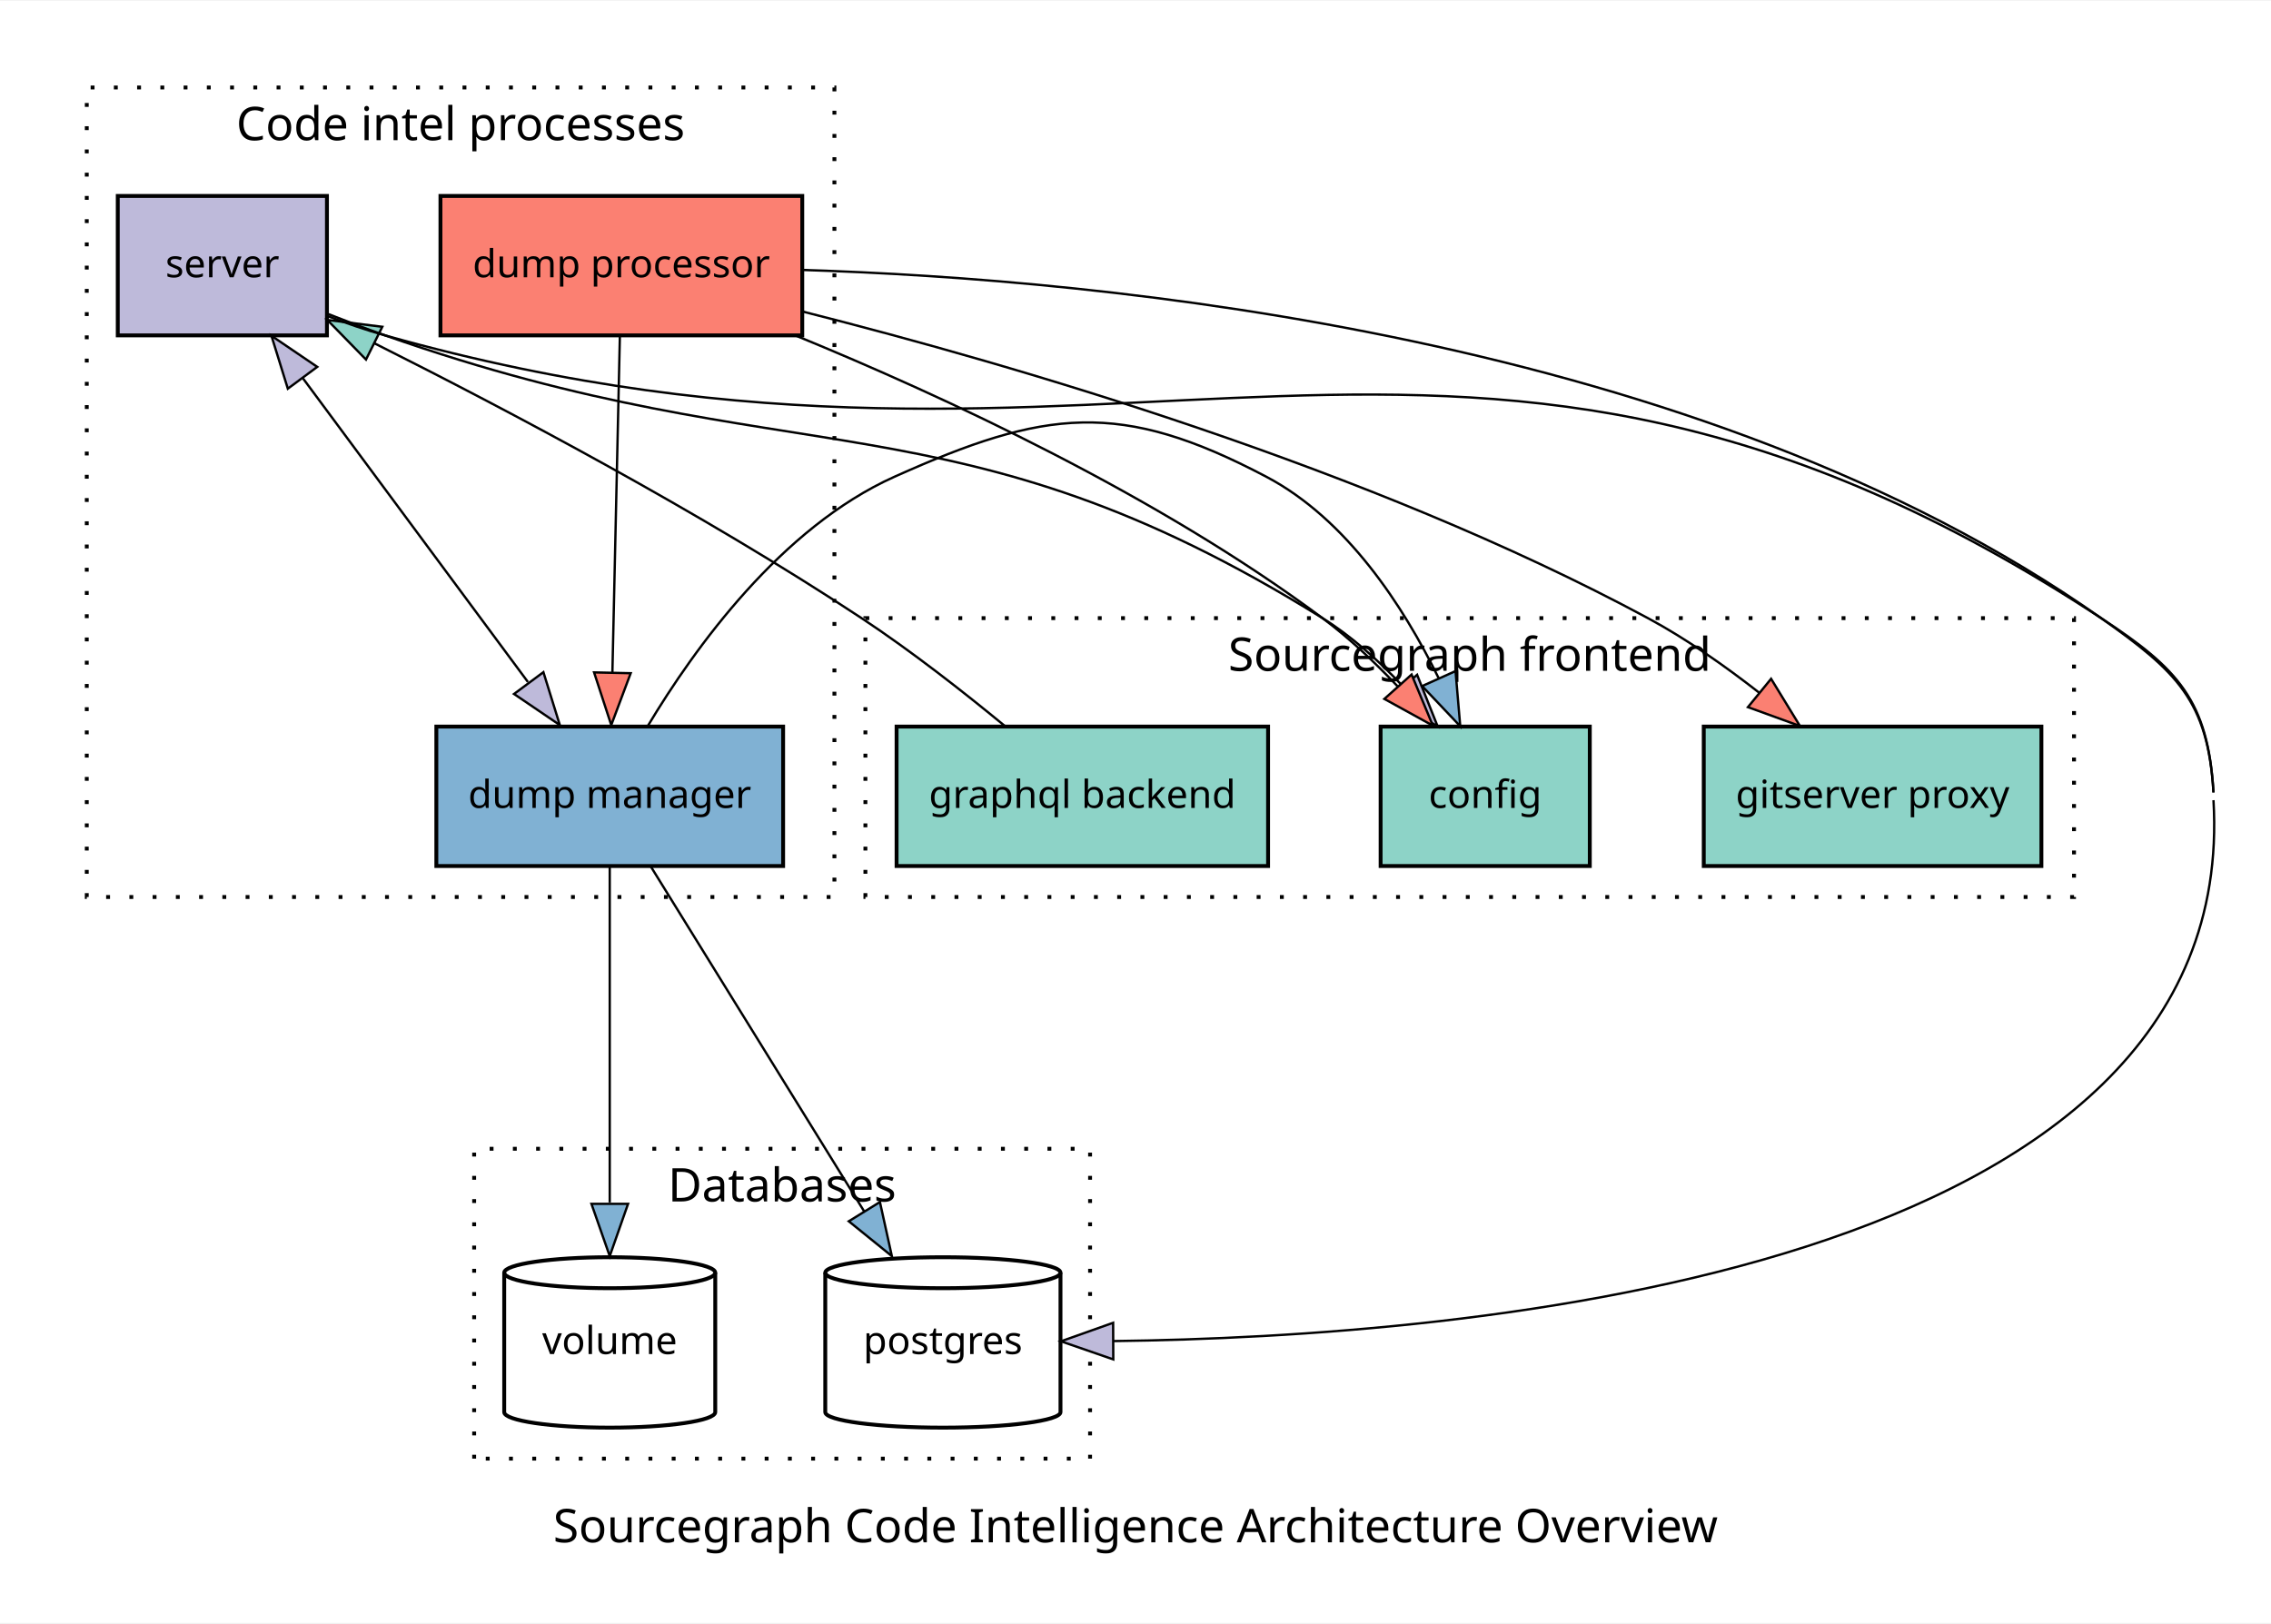
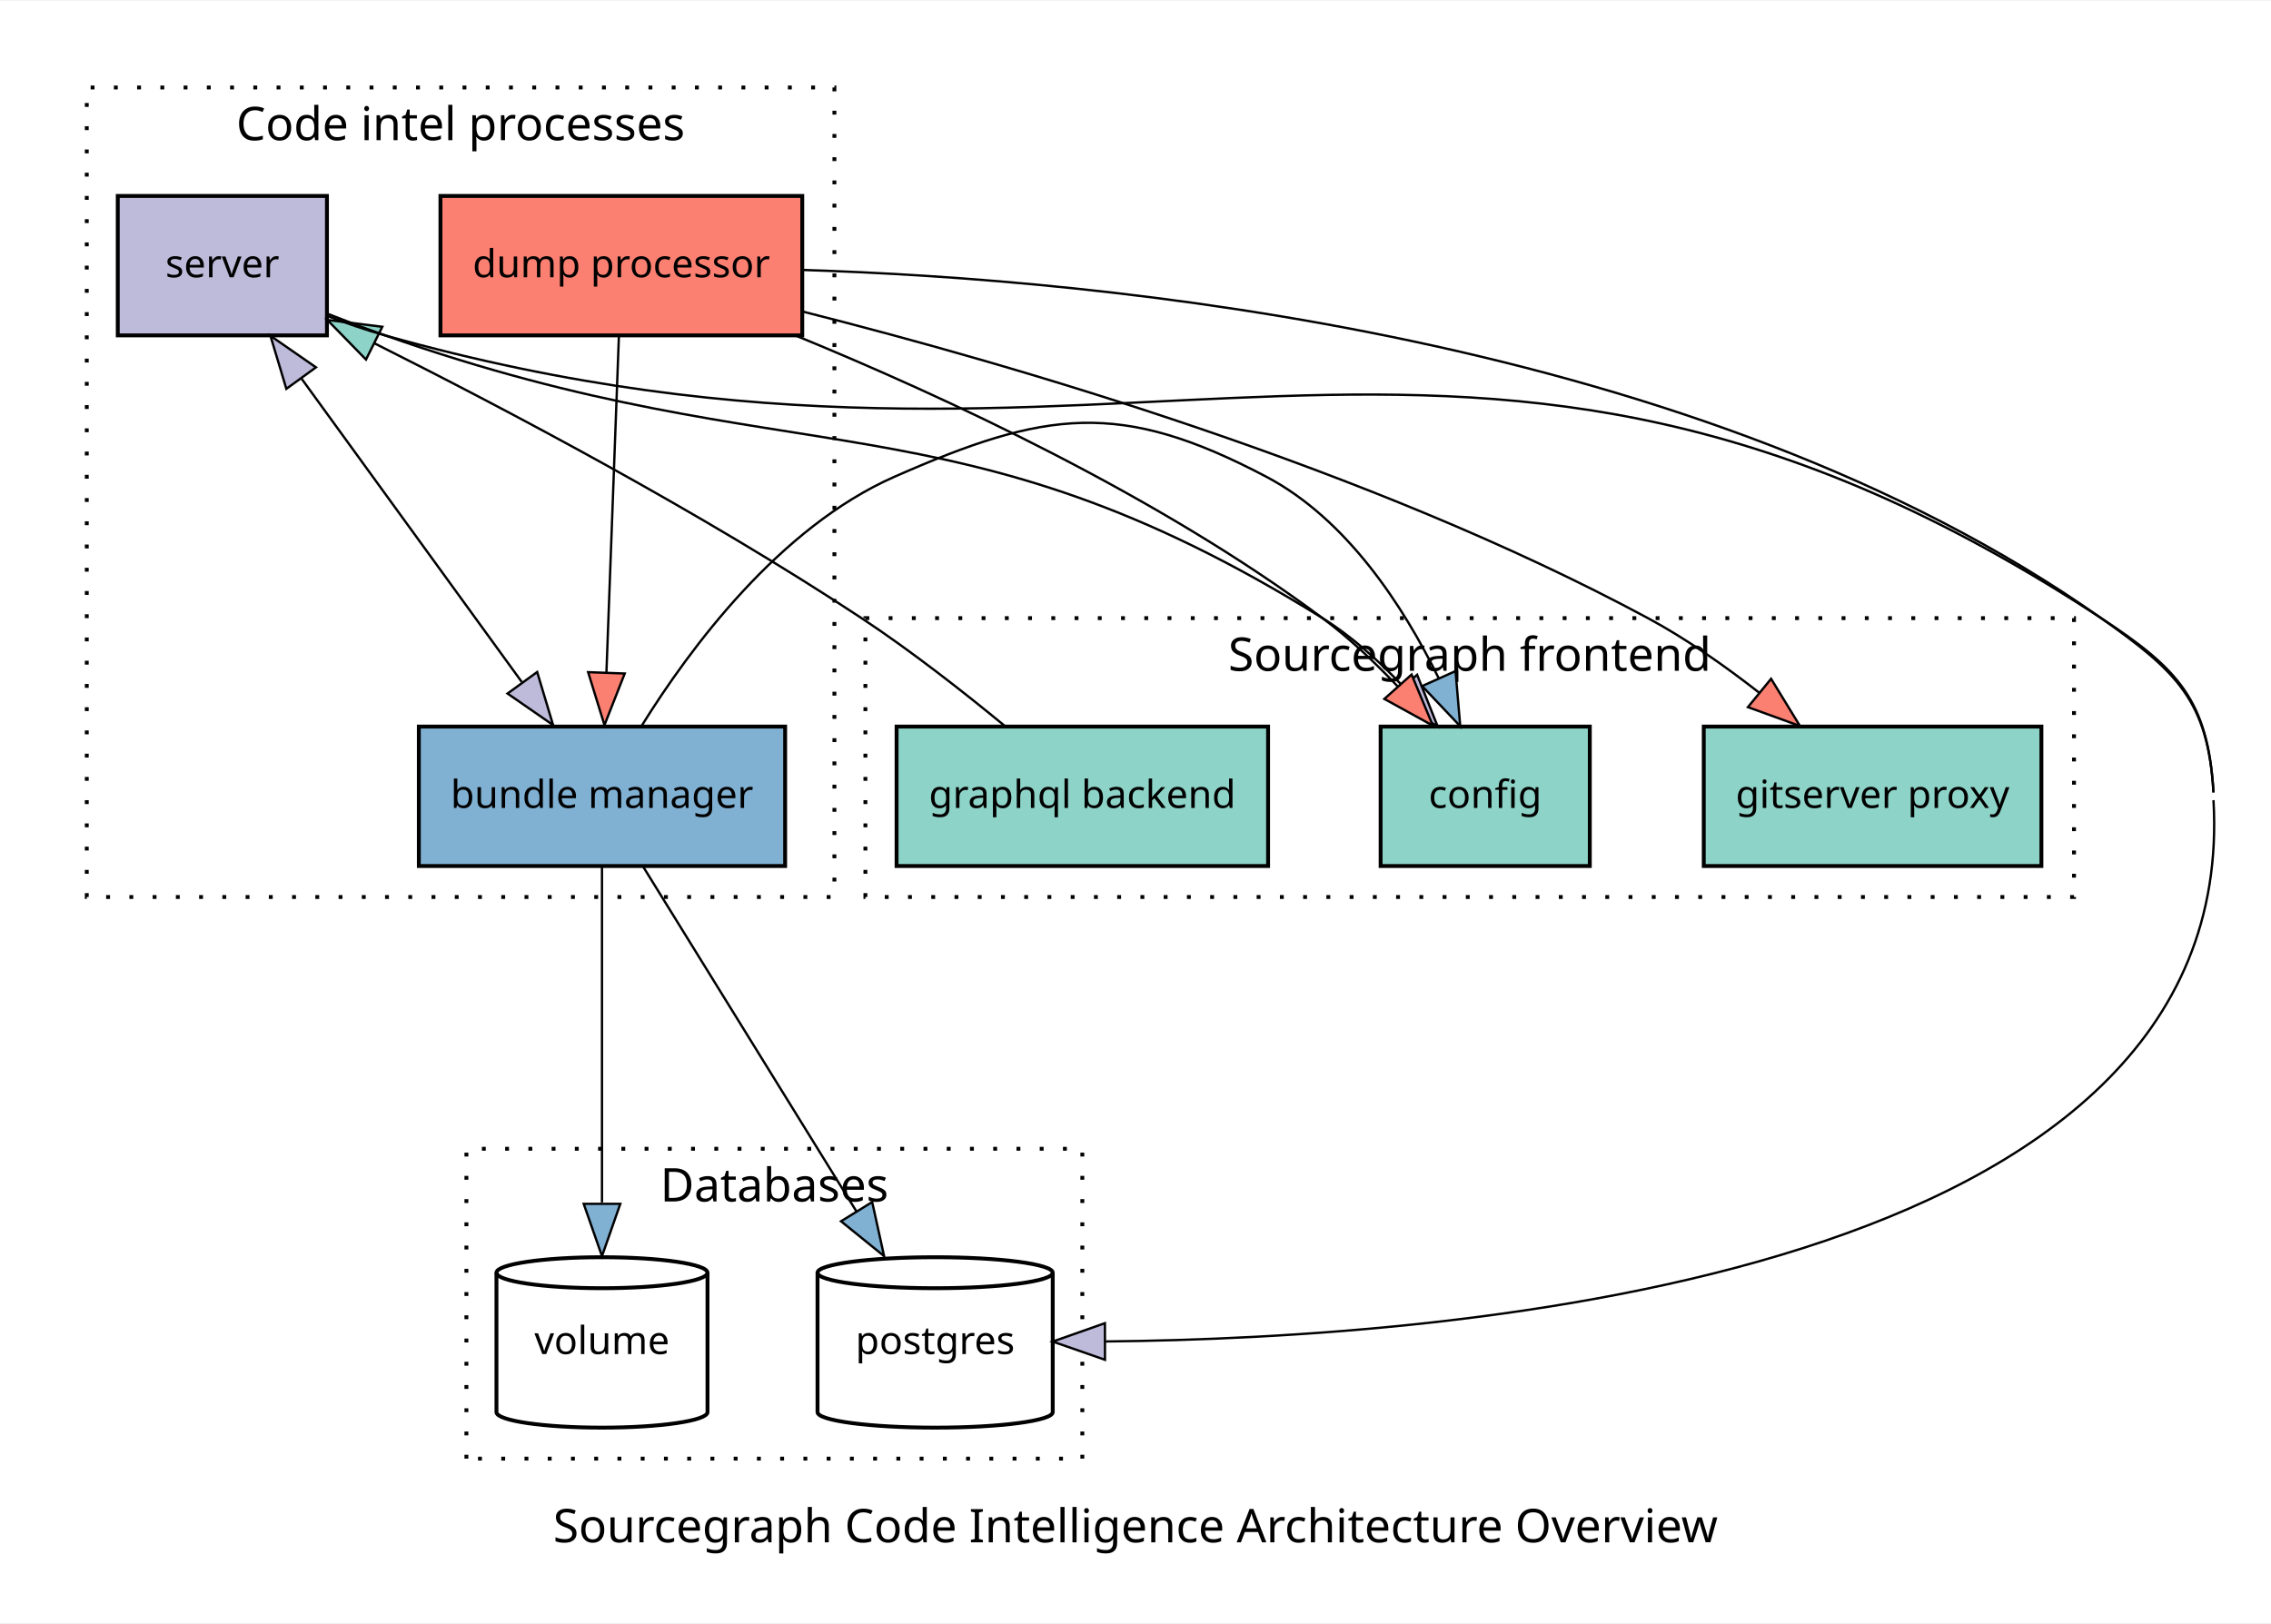
<svg xmlns="http://www.w3.org/2000/svg" xmlns:xlink="http://www.w3.org/1999/xlink" width="586pt" height="419pt" viewBox="0.00 0.00 586.25 418.80">
  <g id="graph0" class="graph" transform="scale(1 1) rotate(0) translate(14.4 404.4)">
    <polygon fill="white" stroke="transparent" points="-14.4,14.4 -14.4,-404.4 571.85,-404.4 571.85,14.4 -14.4,14.4" />
-     <text text-anchor="middle" x="278.73" y="-6.4" font-family="Iosevka" font-size="12.00">Sourcegraph Code Intelligence Architecture Overview</text>
+     <text text-anchor="middle" x="278.72" y="-6.4" font-family="Iosevka" font-size="12.00">Sourcegraph Code Intelligence Architecture Overview</text>
    <g id="clust1" class="cluster">
      <polygon fill="none" stroke="black" stroke-dasharray="1,5" points="209,-173 209,-245 521,-245 521,-173 209,-173" />
      <text text-anchor="middle" x="365" y="-231.4" font-family="Iosevka" font-size="12.00">Sourcegraph frontend</text>
    </g>
    <g id="clust2" class="cluster">
      <polygon fill="none" stroke="black" stroke-dasharray="1,5" points="8,-173 8,-382 201,-382 201,-173 8,-173" />
      <text text-anchor="middle" x="104.5" y="-368.4" font-family="Iosevka" font-size="12.00">Code intel processes</text>
    </g>
    <g id="clust3" class="cluster">
-       <polygon fill="none" stroke="black" stroke-dasharray="1,5" points="108,-28 108,-108 267,-108 267,-28 108,-28" />
-       <text text-anchor="middle" x="187.5" y="-94.4" font-family="Iosevka" font-size="12.00">Databases</text>
+       <polygon fill="none" stroke="black" stroke-dasharray="1,5" points="106,-28 106,-108 265,-108 265,-28 106,-28" />
+       <text text-anchor="middle" x="185.5" y="-94.4" font-family="Iosevka" font-size="12.00">Databases</text>
    </g>
    <g id="node1" class="node">
      <polygon fill="#8dd3c7" stroke="black" points="312.95,-217 217.05,-217 217.05,-181 312.95,-181 312.95,-217" />
      <text text-anchor="middle" x="265" y="-196" font-family="Iosevka" font-size="10.00">graphql backend</text>
    </g>
    <g id="node4" class="node">
      <g id="a_node4">
        <a xlink:href="https://github.com/sourcegraph/sourcegraph/tree/master/lsif/src/server" xlink:title="server" target="_blank">
          <polygon fill="#bebada" stroke="black" points="70,-354 16,-354 16,-318 70,-318 70,-354" />
          <text text-anchor="middle" x="43" y="-333" font-family="Iosevka" font-size="10.00">server</text>
        </a>
      </g>
    </g>
    <g id="edge1" class="edge">
      <path fill="none" stroke="black" stroke-width="0.6" d="M245.05,-217.11C234.38,-225.9 220.83,-236.52 208,-245 166.72,-272.27 116.45,-298.81 82.33,-315.92" />
      <polygon fill="#8dd3c7" stroke="black" stroke-width="0.6" points="80.08,-311.76 70.09,-321.99 84.29,-320.22 80.08,-311.76" />
    </g>
    <g id="node2" class="node">
      <polygon fill="#8dd3c7" stroke="black" points="512.58,-217 425.42,-217 425.42,-181 512.58,-181 512.58,-217" />
      <text text-anchor="middle" x="469" y="-196" font-family="Iosevka" font-size="10.00">gitserver proxy</text>
    </g>
    <g id="node3" class="node">
      <polygon fill="#8dd3c7" stroke="black" points="396,-217 342,-217 342,-181 396,-181 396,-217" />
      <text text-anchor="middle" x="369" y="-196" font-family="Iosevka" font-size="10.00">config</text>
    </g>
    <g id="edge2" class="edge">
      <path fill="none" stroke="black" stroke-width="0.6" d="M70.42,-323.48C75.25,-321.57 80.25,-319.67 85,-318 190.96,-280.66 231.6,-304.33 327,-245 334.44,-240.37 341.42,-234.09 347.48,-227.69" />
      <polygon fill="#bebada" stroke="black" stroke-width="0.6" points="351.42,-230.37 356.71,-217.08 344.29,-224.17 351.42,-230.37" />
    </g>
    <g id="node6" class="node">
      <g id="a_node6">
-         <a xlink:href="https://github.com/sourcegraph/sourcegraph/tree/master/lsif/src/dump-manager" xlink:title="dump manager" target="_blank">
-           <polygon fill="#80b1d3" stroke="black" points="187.76,-217 98.24,-217 98.24,-181 187.76,-181 187.76,-217" />
-           <text text-anchor="middle" x="143" y="-196" font-family="Iosevka" font-size="10.00">dump manager</text>
+         <a xlink:href="https://github.com/sourcegraph/sourcegraph/tree/master/lsif/src/bundle-manager" xlink:title="bundle manager" target="_blank">
+           <polygon fill="#80b1d3" stroke="black" points="188.28,-217 93.72,-217 93.72,-181 188.28,-181 188.28,-217" />
+           <text text-anchor="middle" x="141" y="-196" font-family="Iosevka" font-size="10.00">bundle manager</text>
        </a>
      </g>
    </g>
    <g id="edge3" class="edge">
-       <path fill="none" stroke="black" stroke-width="0.6" d="M63.84,-306.87C80.85,-283.9 104.79,-251.58 121.88,-228.51" />
-       <polygon fill="#bebada" stroke="black" stroke-width="0.6" points="59.9,-304.24 55.67,-317.9 67.5,-309.87 59.9,-304.24" />
-       <polygon fill="#bebada" stroke="black" stroke-width="0.6" points="125.88,-231.05 130.12,-217.39 118.29,-225.42 125.88,-231.05" />
+       <path fill="none" stroke="black" stroke-width="0.6" d="M63.42,-306.87C80.09,-283.9 103.56,-251.58 120.3,-228.51" />
+       <polygon fill="#bebada" stroke="black" stroke-width="0.6" points="59.52,-304.2 55.41,-317.9 67.17,-309.75 59.52,-304.2" />
+       <polygon fill="#bebada" stroke="black" stroke-width="0.6" points="124.27,-231.09 128.38,-217.39 116.62,-225.53 124.27,-231.09" />
    </g>
    <g id="node7" class="node">
-       <path fill="white" stroke="black" d="M259.36,-76C259.36,-78.21 245.75,-80 229,-80 212.25,-80 198.64,-78.21 198.64,-76 198.64,-76 198.64,-40 198.64,-40 198.64,-37.79 212.25,-36 229,-36 245.75,-36 259.36,-37.79 259.36,-40 259.36,-40 259.36,-76 259.36,-76" />
-       <path fill="none" stroke="black" d="M259.36,-76C259.36,-73.79 245.75,-72 229,-72 212.25,-72 198.64,-73.79 198.64,-76" />
-       <text text-anchor="middle" x="229" y="-55" font-family="Iosevka" font-size="10.00">postgres</text>
+       <path fill="white" stroke="black" d="M257.36,-76C257.36,-78.21 243.75,-80 227,-80 210.25,-80 196.64,-78.21 196.64,-76 196.64,-76 196.64,-40 196.64,-40 196.64,-37.79 210.25,-36 227,-36 243.75,-36 257.36,-37.79 257.36,-40 257.36,-40 257.36,-76 257.36,-76" />
+       <path fill="none" stroke="black" d="M257.36,-76C257.36,-73.79 243.75,-72 227,-72 210.25,-72 196.64,-73.79 196.64,-76" />
+       <text text-anchor="middle" x="227" y="-55" font-family="Iosevka" font-size="10.00">postgres</text>
    </g>
    <g id="edge4" class="edge">
-       <path fill="none" stroke="black" stroke-width="0.6" d="M70.26,-322.95C75.1,-321.11 80.15,-319.36 85,-318 277.1,-264.01 361.18,-354.49 528,-245 547.89,-231.94 555.6,-223.75 557,-200" />
-       <path fill="none" stroke="black" stroke-width="0.6" d="M557,-198C564.22,-75.81 364.24,-59.47 273.11,-58.35" />
-       <polygon fill="#bebada" stroke="black" stroke-width="0.6" points="272.99,-53.62 259.47,-58.29 272.95,-63.07 272.99,-53.62" />
+       <path fill="none" stroke="black" stroke-width="0.6" d="M70.26,-322.95C75.1,-321.11 80.15,-319.36 85,-318 277.1,-264.01 361.18,-354.49 528,-245 547.89,-231.94 555.62,-223.75 557,-200" />
+       <path fill="none" stroke="black" stroke-width="0.6" d="M557,-198C564.13,-75.02 362.52,-59.14 271.03,-58.25" />
+       <polygon fill="#bebada" stroke="black" stroke-width="0.6" points="270.85,-53.52 257.34,-58.22 270.83,-62.97 270.85,-53.52" />
    </g>
    <g id="node5" class="node">
      <g id="a_node5">
        <a xlink:href="https://github.com/sourcegraph/sourcegraph/tree/master/lsif/src/dump-processor" xlink:title="dump processor" target="_blank">
          <polygon fill="#fb8072" stroke="black" points="192.7,-354 99.3,-354 99.3,-318 192.7,-318 192.7,-354" />
          <text text-anchor="middle" x="146" y="-333" font-family="Iosevka" font-size="10.00">dump processor</text>
        </a>
      </g>
    </g>
    <g id="edge5" class="edge">
      <path fill="none" stroke="black" stroke-width="0.6" d="M192.93,-324.12C247.45,-310.35 339.12,-283.68 411,-245 420.94,-239.65 430.95,-232.61 439.79,-225.7" />
      <polygon fill="#fb8072" stroke="black" stroke-width="0.6" points="442.8,-229.34 450.26,-217.14 436.82,-222.02 442.8,-229.34" />
    </g>
    <g id="edge6" class="edge">
      <path fill="none" stroke="black" stroke-width="0.6" d="M190.93,-317.98C229.18,-302.3 284.52,-276.67 327,-245 333.81,-239.93 340.43,-233.67 346.33,-227.45" />
      <polygon fill="#fb8072" stroke="black" stroke-width="0.6" points="350,-230.44 355.49,-217.24 342.96,-224.14 350,-230.44" />
    </g>
    <g id="edge7" class="edge">
-       <path fill="none" stroke="black" stroke-width="0.6" d="M145.62,-317.9C145.14,-296.11 144.29,-258.04 143.69,-231.06" />
-       <polygon fill="#fb8072" stroke="black" stroke-width="0.6" points="148.41,-230.78 143.39,-217.39 138.96,-230.99 148.41,-230.78" />
+       <path fill="none" stroke="black" stroke-width="0.6" d="M145.37,-317.9C144.56,-296.11 143.15,-258.04 142.15,-231.06" />
+       <polygon fill="#fb8072" stroke="black" stroke-width="0.6" points="146.87,-230.7 141.64,-217.39 137.42,-231.05 146.87,-230.7" />
    </g>
    <g id="edge8" class="edge">
-       <path fill="none" stroke="black" stroke-width="0.6" d="M192.84,-334.89C269.73,-332.49 424.48,-318.1 528,-245 547.44,-231.27 555.6,-223.75 557,-200" />
+       <path fill="none" stroke="black" stroke-width="0.6" d="M192.84,-334.89C269.73,-332.49 424.48,-318.1 528,-245 547.44,-231.27 555.62,-223.75 557,-200" />
    </g>
    <g id="edge9" class="edge">
-       <path fill="none" stroke="black" stroke-width="0.6" d="M152.87,-217.23C164.9,-237.28 187.27,-268.39 216.5,-281.5 255.43,-298.96 274.76,-301.4 312.5,-281.5 333.24,-270.57 347.82,-248.21 356.97,-229.53" />
+       <path fill="none" stroke="black" stroke-width="0.6" d="M151.27,-217.24C163.74,-237.31 186.83,-268.43 216.5,-281.5 255.55,-298.7 274.76,-301.4 312.5,-281.5 333.24,-270.57 347.82,-248.21 356.97,-229.53" />
      <polygon fill="#80b1d3" stroke="black" stroke-width="0.6" points="361.34,-231.33 362.56,-217.08 352.72,-227.46 361.34,-231.33" />
    </g>
    <g id="edge11" class="edge">
-       <path fill="none" stroke="black" stroke-width="0.6" d="M153.55,-180.96C167.22,-158.85 191.36,-119.83 208.66,-91.87" />
-       <polygon fill="#80b1d3" stroke="black" stroke-width="0.6" points="212.75,-94.25 215.83,-80.28 204.71,-89.28 212.75,-94.25" />
+       <path fill="none" stroke="black" stroke-width="0.6" d="M151.55,-180.96C165.22,-158.85 189.36,-119.83 206.66,-91.87" />
+       <polygon fill="#80b1d3" stroke="black" stroke-width="0.6" points="210.75,-94.25 213.83,-80.28 202.71,-89.28 210.75,-94.25" />
    </g>
    <g id="node8" class="node">
-       <path fill="white" stroke="black" d="M170.24,-76C170.24,-78.21 158.03,-80 143,-80 127.97,-80 115.76,-78.21 115.76,-76 115.76,-76 115.76,-40 115.76,-40 115.76,-37.79 127.97,-36 143,-36 158.03,-36 170.24,-37.79 170.24,-40 170.24,-40 170.24,-76 170.24,-76" />
-       <path fill="none" stroke="black" d="M170.24,-76C170.24,-73.79 158.03,-72 143,-72 127.97,-72 115.76,-73.79 115.76,-76" />
-       <text text-anchor="middle" x="143" y="-55" font-family="Iosevka" font-size="10.00">volume</text>
+       <path fill="white" stroke="black" d="M168.24,-76C168.24,-78.21 156.03,-80 141,-80 125.97,-80 113.76,-78.21 113.76,-76 113.76,-76 113.76,-40 113.76,-40 113.76,-37.79 125.97,-36 141,-36 156.03,-36 168.24,-37.79 168.24,-40 168.24,-40 168.24,-76 168.24,-76" />
+       <path fill="none" stroke="black" d="M168.24,-76C168.24,-73.79 156.03,-72 141,-72 125.97,-72 113.76,-73.79 113.76,-76" />
+       <text text-anchor="middle" x="141" y="-55" font-family="Iosevka" font-size="10.00">volume</text>
    </g>
    <g id="edge12" class="edge">
-       <path fill="none" stroke="black" stroke-width="0.6" d="M143,-180.96C143,-159.45 143,-121.92 143,-94.15" />
-       <polygon fill="#80b1d3" stroke="black" stroke-width="0.6" points="147.73,-93.78 143,-80.28 138.28,-93.78 147.73,-93.78" />
+       <path fill="none" stroke="black" stroke-width="0.6" d="M141,-180.96C141,-159.45 141,-121.92 141,-94.15" />
+       <polygon fill="#80b1d3" stroke="black" stroke-width="0.6" points="145.73,-93.78 141,-80.28 136.28,-93.78 145.73,-93.78" />
    </g>
  </g>
</svg>
